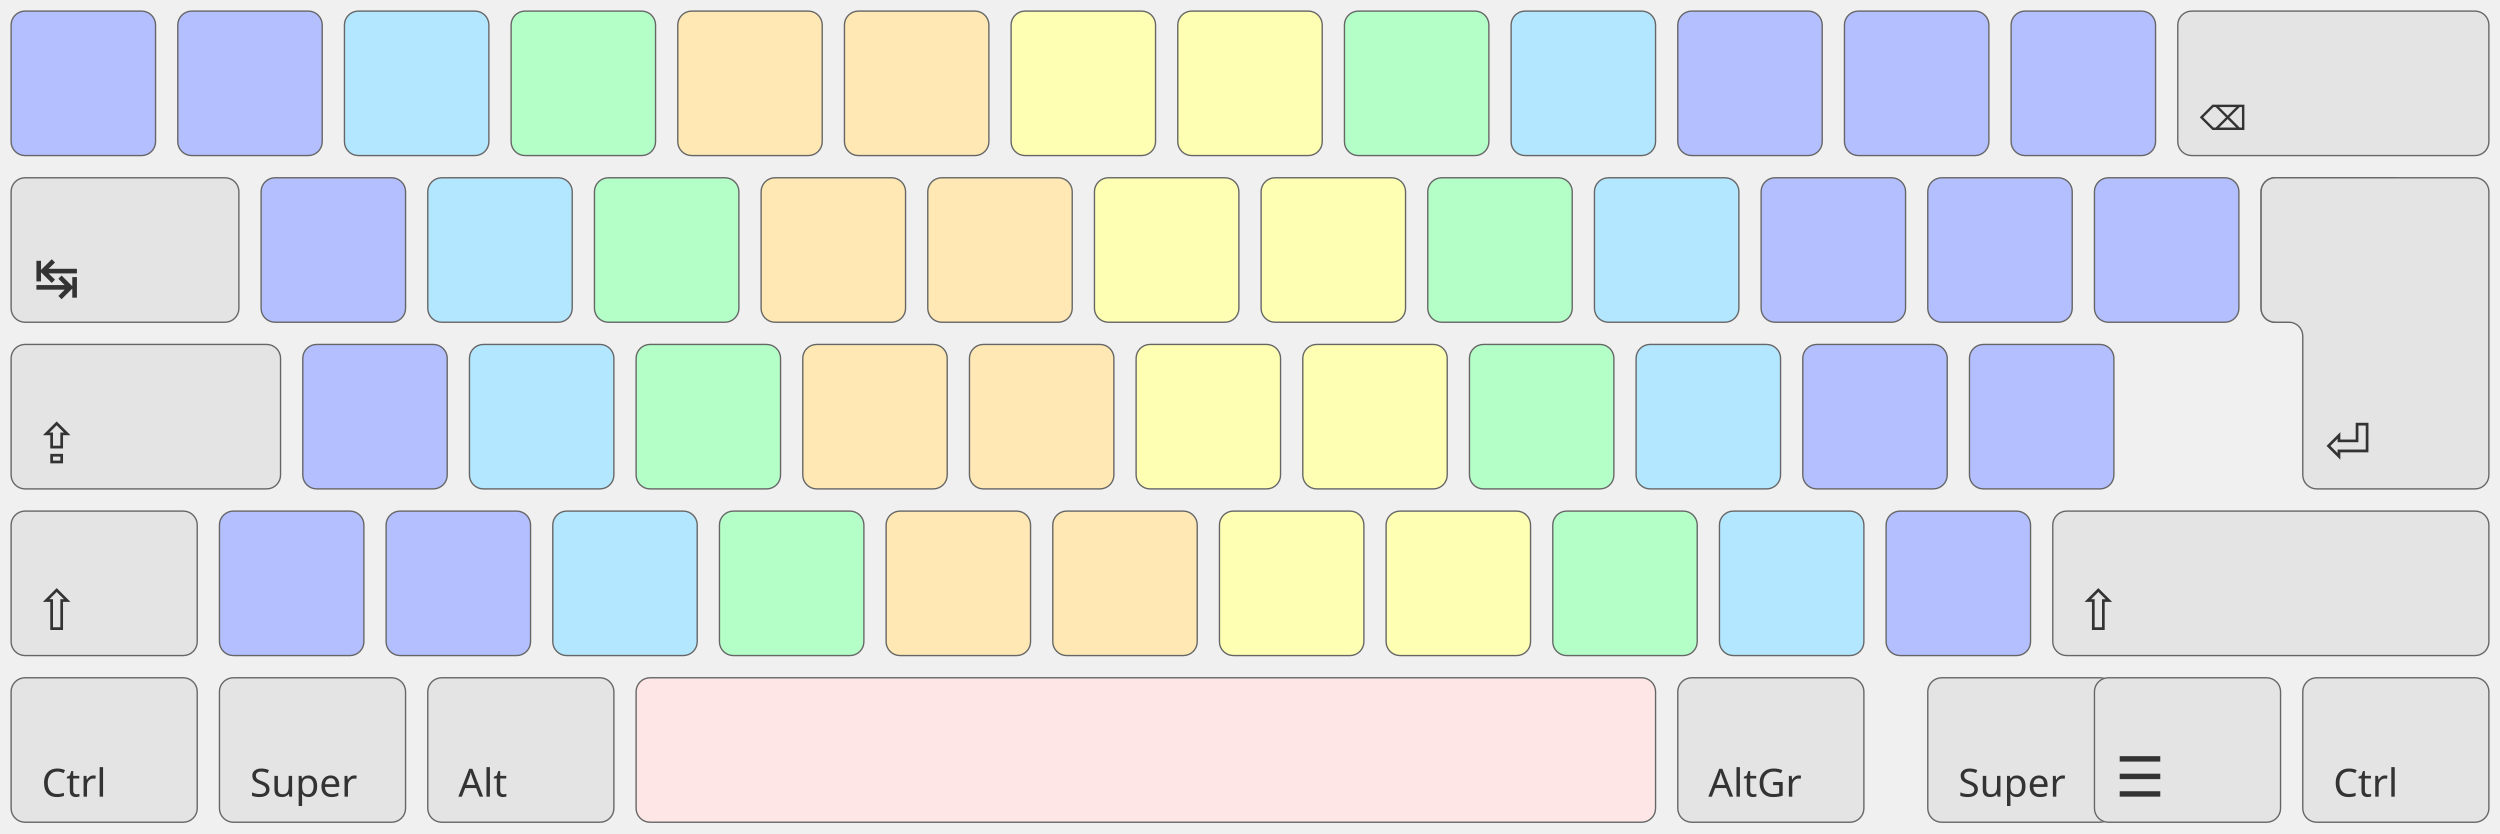
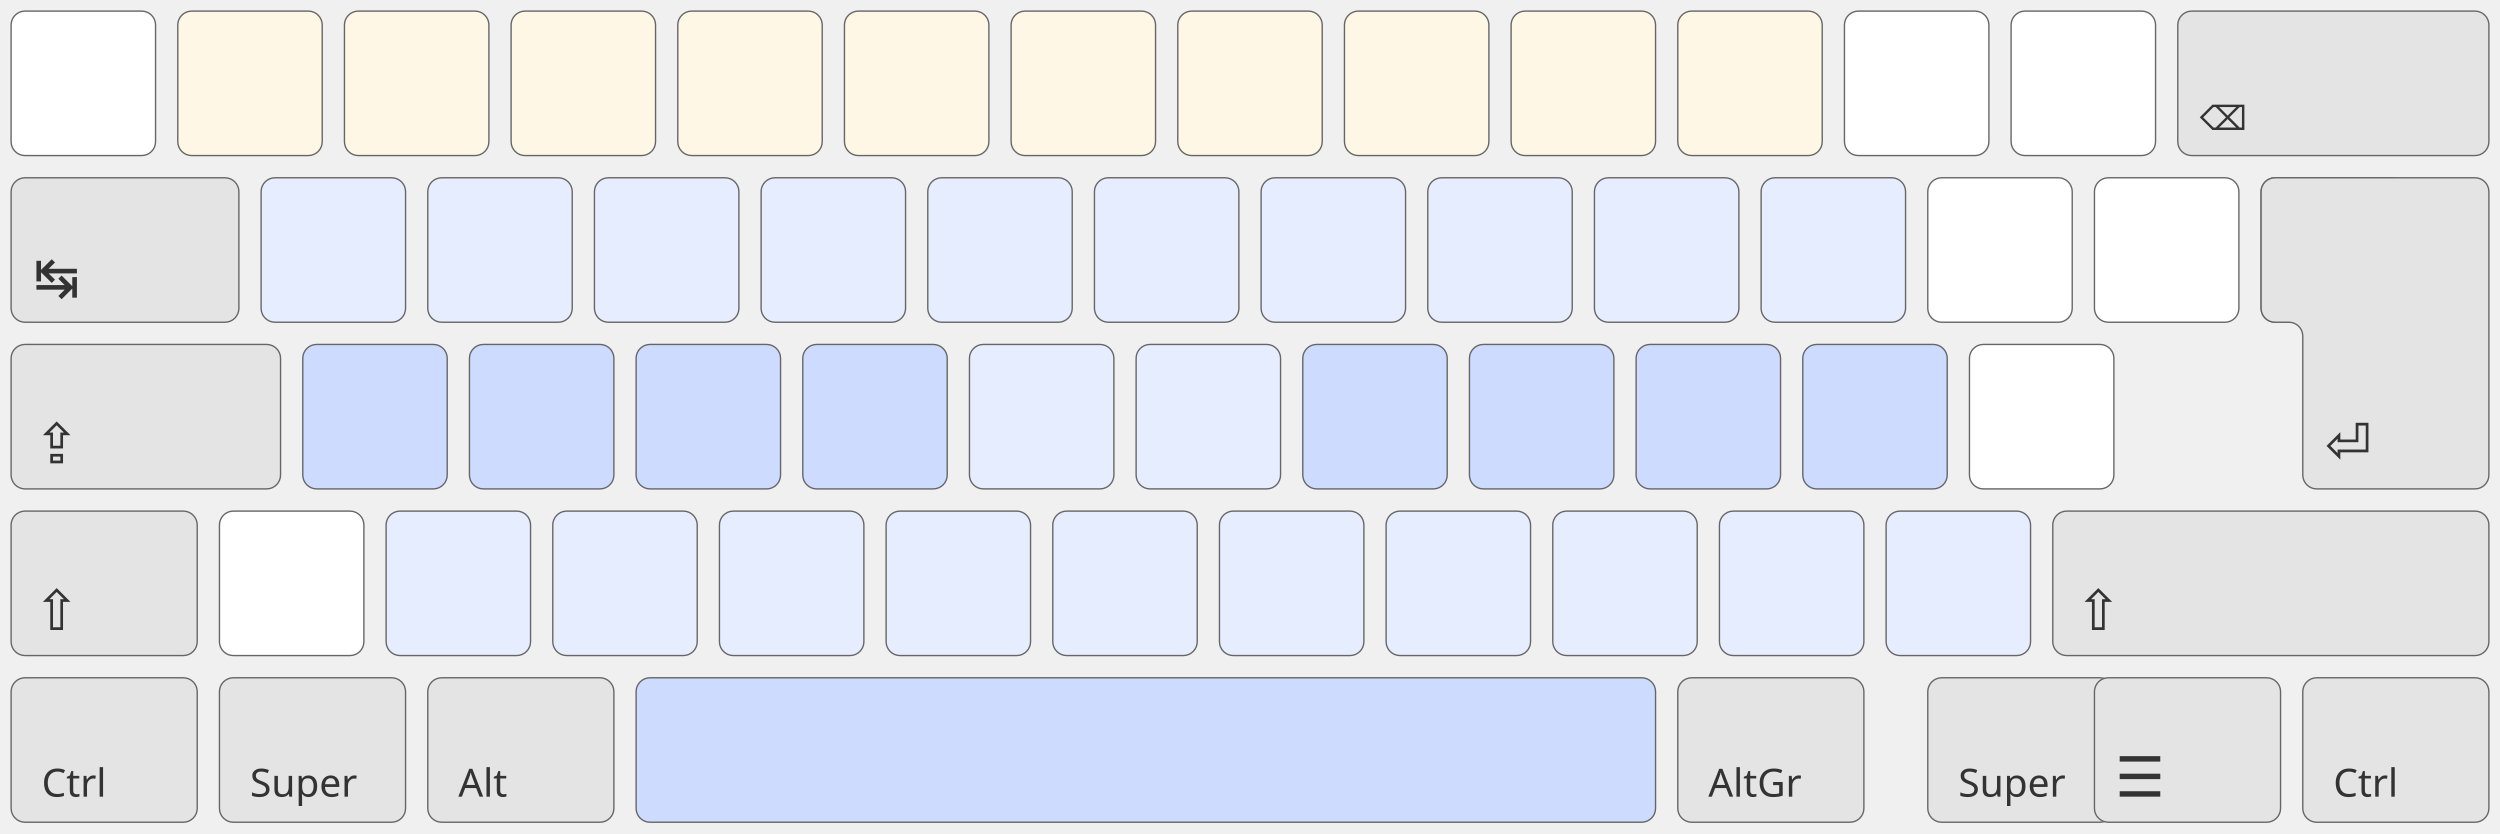
- <svg xmlns="http://www.w3.org/2000/svg" class="iso intlBackslash mixed" platform="gnu" theme="hints" viewBox="0 0 900 300">
+ <svg xmlns="http://www.w3.org/2000/svg" class="iso intlBackslash mixed" platform="gnu" theme="reach" viewBox="0 0 900 300">
  <style>
    :root { color-scheme: light dark; }

    rect, path {
      stroke: #666;
      stroke-width: .5px;
      fill: #fff;
    }
    .specialKey,
    .specialKey rect,
    .specialKey path {
      fill: #e4e4e4;
    }
    text {
      fill: #333;
      font: normal 20px sans-serif;
      text-align: center;
    }
    #Backspace text {
      font-size: 12px;
    }

    #Escape { display: none; }

    #row_AE { transform: translate(4px, 4px); }
    #row_AD { transform: translate(4px, 64px); }
    #row_AC { transform: translate(4px, 124px); }
    #row_AB { transform: translate(4px, 184px); }
    #row_AA { transform: translate(4px, 244px); }

    /* Backslash + Enter */
    #Enter path.alt,
    #Enter     .iso,
    #Backslash .iso,
    .alt #Enter rect.ansi,
    .iso #Enter rect.ansi,
    .iso #Enter text.ansi,
    .alt #Backslash .ansi,
    .iso #Backslash .ansi { display: none; }
    #Enter text.ansi,
    .alt #Enter     .alt,
    .iso #Enter     .iso,
    .iso #Backslash .iso { display: block; }
    .iso #Backslash { transform: translate(765px, 60px); }
    .alt #Backslash { transform: translate(780px, -60px); }

    /* Backspace + IntlYen */
    #IntlYen, #Backspace .alt,
    .intlYen  #Backspace .ansi { display: none; }
    .intlYen  #Backspace .alt,
    .intlYen  #IntlYen { display: block; }

    /* ShiftLeft + IntlBackslash */
    #IntlBackslash, #ShiftLeft .iso,
    .intlBackslash  #ShiftLeft .ansi { display: none; }
    .intlBackslash  #ShiftLeft .iso,
    .intlBackslash  #IntlBackslash { display: block; }

    /* ShiftRight + IntlRo */
    #IntlRo, #ShiftRight .abnt,
    .intlRo  #ShiftRight .ansi { display: none; }
    .intlRo  #ShiftRight .abnt,
    .intlRo  #IntlRo { display: block; }

    /* Angle Mod */
    .am #KeyZ          { transform: translateX( 74px); }
    .am #KeyX          { transform: translateX(134px); }
    .am #KeyC          { transform: translateX(194px); }
    .am #KeyV          { transform: translateX(254px); }
    .am #KeyB          { transform: translateX(314px); }
    .am #IntlBackslash { transform: translateX(374px); }

    .specialKey   .ergo,
    .specialKey   .ol60,
    .specialKey   .ol50,
    .specialKey   .ol40,
    #Space        .ol60,
    #Space        .ol50,
    #Space        .ol40,
    #Backquote    .ol60,
    #BracketRight .ol60,
    #Equal        .ol60,
    .ergo #CapsLock,
    .ergo #Space      rect,
    .ergo #Backslash  rect,
    .ergo .specialKey rect,
    .ergo .specialKey text { display: none; }
    .ol50 #Escape,
    .ol40 #Escape,
    .ol60 #Space        .ol60,
    .ol50 #Space        .ol50,
    .ol40 #Space        .ol40,
    .ol60 #Backquote    .ol60,
    .ol60 #BracketRight .ol60,
    .ol60 #Backslash    .ol60,
    .ol60 #Equal        .ol60,
    .ol60 .specialKey   .ol60,
    .ol50 .specialKey   .ol50,
    .ol40 .specialKey   .ol40,
    .ergo .specialKey   .ergo { display: block; }

    .ol50 .pinkyKey, .ol50 #ContextMenu,
    .ol40 .pinkyKey, .ol40 #ContextMenu,
    .ol40 #row_AE .numberKey { display: none; }

    .ergo #row_AE       { transform: translate(94px, 4px); }
    .ergo #row_AD       { transform: translate(64px, 64px); }
    .ergo #row_AC       { transform: translate(49px, 124px); }
    .ergo #row_AB       { transform: translate(19px, 184px); }

    .ergo #Tab          { transform: translate(15px, 0px); }
    .ergo #ShiftLeft    { transform: translate(60px, 0px); }
    .ergo #ControlLeft  { transform: translate(75px, 0px); }
    .ergo #MetaLeft     { transform: translate(150px, 0px); }
    .ergo #AltLeft      { transform: translate(240px, 0px); }
    .ergo #Space        { transform: translate(315px, 0px); }
    .ergo #AltRight     { transform: translate(540px, 0px); }
    .ergo #MetaRight    { transform: translate(630px, 0px); }
    .ergo #ControlRight { transform: translate(750px, 0px); }

    .ergo .left         { transform: translate(-15px, 0px); }
    .ergo .right        { transform: translate(15px, 0px); }

    .ol60 .left         { transform: translate(-75px, 0px); }
    .ol60 #ControlRight { transform: translate(810px, 0px); }
    .ol60 #Backquote    { transform: translate(-15px, 0px); }
    .ol60 #ShiftRight   { transform: translate(795px, 0px); }
    .ol60 #ContextMenu  { transform: translate(750px, 0px); }
    .ol60 #Backslash    { transform: translate(690px, 120px); }
    .ol60 #Backspace    { transform: translate(277.5px, 60px); }
    .ol60 #Enter        { transform: translate(322.5px, 60px); }

    .ol50 #Escape       { transform: translate(-15px, 0px); }
    .ol50 #Backspace    { transform: translate(660px, 0px); }
    .ol50 #Enter        { transform: translate(705px, -60px); }

    .ol40 #Escape       { transform: translate(-15px, 120px); }
    .ol40 #Backspace    { transform: translate(660px, 60px); }
    .ol40 #Enter        { transform: translate(705px, 0px); }

    [platform="gnu"].ergo .specialKey .win,
    [platform="gnu"].ergo .specialKey .mac,
    [platform="win"].ergo .specialKey .gnu,
    [platform="win"].ergo .specialKey .mac { display: none; }
    .ergo .specialKey .mac,
    [platform="gnu"].ergo .specialKey .gnu,
    [platform="win"].ergo .specialKey .win { display: block; }

    /* swap Alt/Meta for MacOSX */
    [platform="gnu"].ergo #MetaLeft,
    [platform="win"].ergo #MetaLeft,
                    .ergo #AltLeft   { transform: translate(150px, 0px); }
    [platform="gnu"].ergo #AltLeft,
    [platform="win"].ergo #AltLeft,
                    .ergo #MetaLeft  { transform: translate(240px, 0px); }
    [platform="gnu"].ergo #AltRight,
    [platform="win"].ergo #AltRight,
                    .ergo #MetaRight { transform: translate(570px, 0px); }
    [platform="gnu"].ergo #MetaRight,
    [platform="win"].ergo #MetaRight,
                    .ergo #AltRight  { transform: translate(660px, 0px); }

    #NonConvert, #Convert, #KanaMode,
    #Lang1, #Lang2,
    #Space .jis,
    #Space .ks,
    .ergo #Space .ansi,
    .ol60 #Space .ansi,
    .ks  #Space .ansi,
    .ks  #Space .jis,
    .jis #Space .ansi,
    .jis #Space .ks { display: none; }
    .ks  #Space .ks,
    .jis #NonConvert, .jis #Convert, .jis #KanaMode,
    .ks #Lang1, .ks #Lang2,
    .jis #Space .jis { display: block; }

    #Backquote .jis,
    #CapsLock  .jis,
    .jis #Backquote .ansi,
    .jis #CapsLock  .ansi { display: none; }
    .jis #Backquote .jis,
    .jis #CapsLock .jis { display: block; }

    #Space text,
    #Lang1 text,
    #Lang2 text,
    #Convert text,
    #NonConvert text,
    .jis #CapsLock text { font-size: 14px; }
    #KanaMode text,
    .jis #Backquote text { font-size: 10px; }

    .specialKey .win,
    .specialKey .gnu {
      display: none;
      font-size: 14px;
    }

    /* display MacOSX by default */
    [platform="gnu"] .specialKey .win,
    [platform="gnu"] .specialKey .mac,
    [platform="win"] .specialKey .gnu,
    [platform="win"] .specialKey .mac { display: none; }
    [platform="mac"] .specialKey .mac,
    [platform="gnu"] .specialKey .gnu,
    [platform="win"] .specialKey .win { display: block; }

    /* swap Alt/Meta for MacOSX */
    [platform="gnu"] #MetaLeft,
    [platform="win"] #MetaLeft,  #AltLeft   { transform: translate(75px, 0px); }
    [platform="gnu"] #AltLeft,
    [platform="win"] #AltLeft,   #MetaLeft  { transform: translate(150px, 0px); }
    [platform="gnu"] #AltRight,
    [platform="win"] #AltRight,  #MetaRight { transform: translate(600px, 0px); }
    [platform="gnu"] #MetaRight,
    [platform="win"] #MetaRight, #AltRight  { transform: translate(675px, 0px); }

    /* optional color theme: reach */
    [theme="reach"] .numberKey rect { fill: hsl( 42, 100%, 95%); }
    [theme="reach"] .letterKey rect { fill: hsl(222, 100%, 95%); }
    [theme="reach"] .homeKey   rect { fill: hsl(222, 100%, 90%); }

    /* optional color theme: hints */
    [theme="hints"] [finger="m1"] rect { fill: hsl(  0, 100%, 95%); }
    [theme="hints"] [finger="l2"] rect { fill: hsl( 42, 100%, 85%); }
    [theme="hints"] [finger="r2"] rect { fill: hsl( 61, 100%, 85%); }
    [theme="hints"] [finger="l3"] rect,
    [theme="hints"] [finger="r3"] rect { fill: hsl(136, 100%, 85%); }
    [theme="hints"] [finger="l4"] rect,
    [theme="hints"] [finger="r4"] rect { fill: hsl(200, 100%, 85%); }
    [theme="hints"] [finger="l5"] rect,
    [theme="hints"] [finger="r5"] rect { fill: hsl(230, 100%, 85%); }
    [theme="hints"] .specialKey   rect,
    [theme="hints"] .specialKey   path { fill: #e4e4e4; }
    [theme="hints"] .hint         rect { fill: #a33; }
    [theme="hints"] .press        rect { fill: #335; }
    [theme="hints"] .press        text { fill: #fff; }
    [theme="hints"] .hint text {
      font-weight: bold;
      fill: white;
    }

    /* hide level3-6 by default */
    .level3, .level4, .level5, .level6 { display: none; }

    /* show 1dk */
    .odk .level5,
    .odk .level6 { display: block; }

    /* show 1dk and AltGr */
    .mixed .level3,
    .mixed .level5 { display: block; opacity: 1; }
    .mixed .level5 { transform: translate(0px, -22.8px); }

    /* show AltGr */
    .altgr .level3,
    .altgr .level4 { display: block; opacity: 1; }

    @media (prefers-color-scheme: dark) {
      rect, path { stroke: #777; fill: #444; }
      .specialKey, .specialKey rect, .specialKey path { fill: #333; }
      text { fill: #bbb; }
      .level3, .level4 { fill: #99f; }
      .level5, .level6 { fill: #6d6; }
      .deadKey { fill: #f44; }

      [theme="reach"] .numberKey rect { fill: hsl( 61, 25%, 30%); }
      [theme="reach"] .letterKey rect { fill: hsl(136, 30%, 30%); }
      [theme="reach"] .letterKey rect { fill: hsl(180, 30%, 30%); }
      [theme="reach"] .homeKey   rect { fill: hsl(230, 30%, 30%); }

      [theme="hints"] [finger="m1"] rect { fill: hsl(  0, 25%, 30%); }
      [theme="hints"] [finger="l2"] rect { fill: hsl( 31, 30%, 30%); }
      [theme="hints"] [finger="r2"] rect { fill: hsl( 61, 30%, 30%); }
      [theme="hints"] [finger="l3"] rect,
      [theme="hints"] [finger="r3"] rect { fill: hsl(136, 30%, 30%); }
      [theme="hints"] [finger="l4"] rect,
      [theme="hints"] [finger="r4"] rect { fill: hsl(200, 30%, 30%); }
      [theme="hints"] [finger="l5"] rect,
      [theme="hints"] [finger="r5"] rect { fill: hsl(230, 30%, 30%); }
      [theme="hints"] .specialKey   rect,
      [theme="hints"] .specialKey   path { fill: #333; }
      [theme="hints"] .hint         rect { fill: #a33; }
      [theme="hints"] .press        rect { fill: #335; }
      [theme="hints"] .press        text { fill: #fff; }
      [theme="hints"] .hint text {
        font-weight: bold;
        fill: white;
      }
    }
  </style>
  <g id="row_AE">
    <g class="left">
      <g class="specialKey" finger="l5" id="Escape">
        <rect width="67" height="52" class="ergo" rx="5" ry="5" />
        <text x="16.4" y="42.8" class="ergo" text-anchor="middle">⎋</text>
      </g>
      <g class="pinkyKey" finger="l5" id="Backquote">
        <rect width="52" height="52" rx="5" ry="5" class="specialKey jis" />
        <rect width="52" height="52" rx="5" ry="5" class="ansi alt iso ergo" />
        <rect width="67" height="52" rx="5" ry="5" class="ol60" />
        <text x="26" y="20" class="jis" text-anchor="middle">半角</text>
        <text x="26" y="32" class="jis" text-anchor="middle">全角</text>
        <text x="26" y="44" class="jis" text-anchor="middle">漢字</text>
        <g class="ansi key" text-anchor="middle">
          <text x="12.8" y="43.4" class="level1" />
          <text x="12.8" y="20.6" class="level2" />
          <text x="38.0" y="43.4" class="level3" />
          <text x="38.0" y="20.6" class="level4" />
          <text x="38.0" y="43.4" class="level5" />
          <text x="38.0" y="20.6" class="level6" />
        </g>
      </g>
      <g class="numberKey" finger="l5" id="Digit1" transform="translate(60)">
        <rect width="52" height="52" rx="5" ry="5" />
        <g class="key" text-anchor="middle">
          <text x="12.8" y="43.4" class="level1" />
          <text x="12.8" y="20.6" class="level2" />
          <text x="38.0" y="43.4" class="level3" />
          <text x="38.0" y="20.6" class="level4" />
          <text x="38.0" y="43.4" class="level5" />
          <text x="38.0" y="20.6" class="level6" />
        </g>
      </g>
      <g class="numberKey" finger="l4" id="Digit2" transform="translate(120)">
        <rect width="52" height="52" rx="5" ry="5" />
        <g class="key" text-anchor="middle">
          <text x="12.8" y="43.4" class="level1" />
          <text x="12.8" y="20.6" class="level2" />
          <text x="38.0" y="43.4" class="level3" />
          <text x="38.0" y="20.6" class="level4" />
          <text x="38.0" y="43.4" class="level5" />
          <text x="38.0" y="20.6" class="level6" />
        </g>
      </g>
      <g class="numberKey" finger="l3" id="Digit3" transform="translate(180)">
        <rect width="52" height="52" rx="5" ry="5" />
        <g class="key" text-anchor="middle">
          <text x="12.8" y="43.4" class="level1" />
          <text x="12.8" y="20.6" class="level2" />
          <text x="38.0" y="43.4" class="level3" />
          <text x="38.0" y="20.6" class="level4" />
          <text x="38.0" y="43.4" class="level5" />
          <text x="38.0" y="20.6" class="level6" />
        </g>
      </g>
      <g class="numberKey" finger="l2" id="Digit4" transform="translate(240)">
        <rect width="52" height="52" rx="5" ry="5" />
        <g class="key" text-anchor="middle">
          <text x="12.8" y="43.4" class="level1" />
          <text x="12.8" y="20.6" class="level2" />
          <text x="38.0" y="43.4" class="level3" />
          <text x="38.0" y="20.6" class="level4" />
          <text x="38.0" y="43.4" class="level5" />
          <text x="38.0" y="20.6" class="level6" />
        </g>
      </g>
      <g class="numberKey" finger="l2" id="Digit5" transform="translate(300)">
        <rect width="52" height="52" rx="5" ry="5" />
        <g class="key" text-anchor="middle">
          <text x="12.8" y="43.4" class="level1" />
          <text x="12.8" y="20.6" class="level2" />
          <text x="38.0" y="43.4" class="level3" />
          <text x="38.0" y="20.6" class="level4" />
          <text x="38.0" y="43.4" class="level5" />
          <text x="38.0" y="20.6" class="level6" />
        </g>
      </g>
    </g>
    <g class="right">
      <g class="numberKey" finger="r2" id="Digit6" transform="translate(360)">
        <rect width="52" height="52" rx="5" ry="5" />
        <g class="key" text-anchor="middle">
          <text x="12.8" y="43.4" class="level1" />
          <text x="12.8" y="20.6" class="level2" />
          <text x="38.0" y="43.4" class="level3" />
          <text x="38.0" y="20.6" class="level4" />
          <text x="38.0" y="43.4" class="level5" />
          <text x="38.0" y="20.6" class="level6" />
        </g>
      </g>
      <g class="numberKey" finger="r2" id="Digit7" transform="translate(420)">
        <rect width="52" height="52" rx="5" ry="5" />
        <g class="key" text-anchor="middle">
          <text x="12.8" y="43.4" class="level1" />
          <text x="12.8" y="20.6" class="level2" />
          <text x="38.0" y="43.4" class="level3" />
          <text x="38.0" y="20.6" class="level4" />
          <text x="38.0" y="43.4" class="level5" />
          <text x="38.0" y="20.6" class="level6" />
        </g>
      </g>
      <g class="numberKey" finger="r3" id="Digit8" transform="translate(480)">
        <rect width="52" height="52" rx="5" ry="5" />
        <g class="key" text-anchor="middle">
          <text x="12.8" y="43.4" class="level1" />
          <text x="12.8" y="20.6" class="level2" />
          <text x="38.0" y="43.4" class="level3" />
          <text x="38.0" y="20.6" class="level4" />
          <text x="38.0" y="43.4" class="level5" />
          <text x="38.0" y="20.6" class="level6" />
        </g>
      </g>
      <g class="numberKey" finger="r4" id="Digit9" transform="translate(540)">
        <rect width="52" height="52" rx="5" ry="5" />
        <g class="key" text-anchor="middle">
          <text x="12.8" y="43.4" class="level1" />
          <text x="12.8" y="20.6" class="level2" />
          <text x="38.0" y="43.4" class="level3" />
          <text x="38.0" y="20.6" class="level4" />
          <text x="38.0" y="43.4" class="level5" />
          <text x="38.0" y="20.6" class="level6" />
        </g>
      </g>
      <g class="numberKey" finger="r5" id="Digit0" transform="translate(600)">
        <rect width="52" height="52" rx="5" ry="5" />
        <g class="key" text-anchor="middle">
          <text x="12.8" y="43.4" class="level1" />
          <text x="12.8" y="20.6" class="level2" />
          <text x="38.0" y="43.4" class="level3" />
          <text x="38.0" y="20.6" class="level4" />
          <text x="38.0" y="43.4" class="level5" />
          <text x="38.0" y="20.6" class="level6" />
        </g>
      </g>
      <g class="pinkyKey" finger="r5" id="Minus" transform="translate(660)">
        <rect width="52" height="52" rx="5" ry="5" />
        <g class="key" text-anchor="middle">
          <text x="12.8" y="43.4" class="level1" />
          <text x="12.8" y="20.6" class="level2" />
          <text x="38.0" y="43.4" class="level3" />
          <text x="38.0" y="20.6" class="level4" />
          <text x="38.0" y="43.4" class="level5" />
          <text x="38.0" y="20.6" class="level6" />
        </g>
      </g>
      <g class="pinkyKey" finger="r5" id="Equal" transform="translate(720)">
        <rect width="52" height="52" rx="5" ry="5" />
        <rect width="67" height="52" rx="5" ry="5" class="ol60" />
        <g class="key" text-anchor="middle">
          <text x="12.8" y="43.4" class="level1" />
          <text x="12.8" y="20.6" class="level2" />
          <text x="38.0" y="43.4" class="level3" />
          <text x="38.0" y="20.6" class="level4" />
          <text x="38.0" y="43.4" class="level5" />
          <text x="38.0" y="20.6" class="level6" />
        </g>
      </g>
      <g class="pinkyKey" finger="r5" id="IntlYen" transform="translate(780)">
        <rect width="52" height="52" rx="5" ry="5" />
        <g class="key" text-anchor="middle">
          <text x="12.8" y="43.4" class="level1" />
          <text x="12.8" y="20.6" class="level2" />
          <text x="38.0" y="43.4" class="level3" />
          <text x="38.0" y="20.6" class="level4" />
          <text x="38.0" y="43.4" class="level5" />
          <text x="38.0" y="20.6" class="level6" />
        </g>
      </g>
      <g class="specialKey" finger="r5" id="Backspace" transform="translate(780)">
        <rect width="112" height="52" rx="5" ry="5" class="ansi" />
        <rect width="67" height="112" rx="5" ry="5" class="ol60" y="-60" />
        <rect width="67" height="52" rx="5" ry="5" class="ol40 ol50" />
        <rect width="52" height="52" rx="5" ry="5" class="alt" x="60" />
        <text x="16.4" y="42.8" class="ansi" text-anchor="middle">⌫</text>
        <text x="16.4" y="42.8" class="ergo" text-anchor="middle">⌫</text>
        <text x="16.4" y="42.8" class="alt" text-anchor="middle" transform="translate(60)">⌫</text>
      </g>
    </g>
  </g>
  <g id="row_AD">
    <g class="left">
      <g class="specialKey" finger="l5" id="Tab">
        <rect width="82" height="52" rx="5" ry="5" />
        <rect width="67" height="52" class="ergo" rx="5" ry="5" />
        <text x="16.4" y="42.8" text-anchor="middle">↹</text>
        <text x="16.4" y="42.8" text-anchor="middle" class="ergo">↹</text>
      </g>
      <g class="letterKey" finger="l5" id="KeyQ" transform="translate(90)">
        <rect width="52" height="52" rx="5" ry="5" />
        <g class="key" text-anchor="middle">
          <text x="12.8" y="43.4" class="level1" />
          <text x="12.8" y="20.6" class="level2" />
          <text x="38.0" y="43.4" class="level3" />
          <text x="38.0" y="20.6" class="level4" />
          <text x="38.0" y="43.4" class="level5" />
          <text x="38.0" y="20.6" class="level6" />
        </g>
      </g>
      <g class="letterKey" finger="l4" id="KeyW" transform="translate(150)">
        <rect width="52" height="52" rx="5" ry="5" />
        <g class="key" text-anchor="middle">
          <text x="12.8" y="43.4" class="level1" />
          <text x="12.8" y="20.6" class="level2" />
          <text x="38.0" y="43.4" class="level3" />
          <text x="38.0" y="20.6" class="level4" />
          <text x="38.0" y="43.4" class="level5" />
          <text x="38.0" y="20.6" class="level6" />
        </g>
      </g>
      <g class="letterKey" finger="l3" id="KeyE" transform="translate(210)">
        <rect width="52" height="52" rx="5" ry="5" />
        <g class="key" text-anchor="middle">
          <text x="12.8" y="43.4" class="level1" />
          <text x="12.8" y="20.6" class="level2" />
          <text x="38.0" y="43.4" class="level3" />
          <text x="38.0" y="20.6" class="level4" />
          <text x="38.0" y="43.4" class="level5" />
          <text x="38.0" y="20.6" class="level6" />
        </g>
      </g>
      <g class="letterKey" finger="l2" id="KeyR" transform="translate(270)">
        <rect width="52" height="52" rx="5" ry="5" />
        <g class="key" text-anchor="middle">
          <text x="12.8" y="43.4" class="level1" />
          <text x="12.8" y="20.6" class="level2" />
          <text x="38.0" y="43.4" class="level3" />
          <text x="38.0" y="20.6" class="level4" />
          <text x="38.0" y="43.4" class="level5" />
          <text x="38.0" y="20.6" class="level6" />
        </g>
      </g>
      <g class="letterKey" finger="l2" id="KeyT" transform="translate(330)">
        <rect width="52" height="52" rx="5" ry="5" />
        <g class="key" text-anchor="middle">
          <text x="12.8" y="43.4" class="level1" />
          <text x="12.8" y="20.6" class="level2" />
          <text x="38.0" y="43.4" class="level3" />
          <text x="38.0" y="20.6" class="level4" />
          <text x="38.0" y="43.4" class="level5" />
          <text x="38.0" y="20.6" class="level6" />
        </g>
      </g>
    </g>
    <g class="right">
      <g class="letterKey" finger="r2" id="KeyY" transform="translate(390)">
        <rect width="52" height="52" rx="5" ry="5" />
        <g class="key" text-anchor="middle">
          <text x="12.8" y="43.4" class="level1" />
          <text x="12.8" y="20.6" class="level2" />
          <text x="38.0" y="43.4" class="level3" />
          <text x="38.0" y="20.6" class="level4" />
          <text x="38.0" y="43.4" class="level5" />
          <text x="38.0" y="20.6" class="level6" />
        </g>
      </g>
      <g class="letterKey" finger="r2" id="KeyU" transform="translate(450)">
        <rect width="52" height="52" rx="5" ry="5" />
        <g class="key" text-anchor="middle">
          <text x="12.8" y="43.4" class="level1" />
          <text x="12.8" y="20.6" class="level2" />
          <text x="38.0" y="43.4" class="level3" />
          <text x="38.0" y="20.6" class="level4" />
          <text x="38.0" y="43.4" class="level5" />
          <text x="38.0" y="20.6" class="level6" />
        </g>
      </g>
      <g class="letterKey" finger="r3" id="KeyI" transform="translate(510)">
        <rect width="52" height="52" rx="5" ry="5" />
        <g class="key" text-anchor="middle">
          <text x="12.8" y="43.4" class="level1" />
          <text x="12.8" y="20.6" class="level2" />
          <text x="38.0" y="43.4" class="level3" />
          <text x="38.0" y="20.6" class="level4" />
          <text x="38.0" y="43.4" class="level5" />
          <text x="38.0" y="20.6" class="level6" />
        </g>
      </g>
      <g class="letterKey" finger="r4" id="KeyO" transform="translate(570)">
        <rect width="52" height="52" rx="5" ry="5" />
        <g class="key" text-anchor="middle">
          <text x="12.8" y="43.4" class="level1" />
          <text x="12.8" y="20.6" class="level2" />
          <text x="38.0" y="43.4" class="level3" />
          <text x="38.0" y="20.6" class="level4" />
          <text x="38.0" y="43.4" class="level5" />
          <text x="38.0" y="20.6" class="level6" />
        </g>
      </g>
      <g class="letterKey" finger="r5" id="KeyP" transform="translate(630)">
        <rect width="52" height="52" rx="5" ry="5" />
        <g class="key" text-anchor="middle">
          <text x="12.8" y="43.4" class="level1" />
          <text x="12.8" y="20.6" class="level2" />
          <text x="38.0" y="43.4" class="level3" />
          <text x="38.0" y="20.6" class="level4" />
          <text x="38.0" y="43.4" class="level5" />
          <text x="38.0" y="20.6" class="level6" />
        </g>
      </g>
      <g class="pinkyKey" finger="r5" id="BracketLeft" transform="translate(690)">
        <rect width="52" height="52" rx="5" ry="5" />
        <g class="key" text-anchor="middle">
          <text x="12.8" y="43.4" class="level1" />
          <text x="12.8" y="20.6" class="level2" />
          <text x="38.0" y="43.4" class="level3" />
          <text x="38.0" y="20.6" class="level4" />
          <text x="38.0" y="43.4" class="level5" />
          <text x="38.0" y="20.6" class="level6" />
        </g>
      </g>
      <g class="pinkyKey" finger="r5" id="BracketRight" transform="translate(750)">
        <rect width="52" height="52" rx="5" ry="5" />
        <rect width="67" height="52" rx="5" ry="5" class="ol60" />
        <g class="key" text-anchor="middle">
          <text x="12.8" y="43.4" class="level1" />
          <text x="12.8" y="20.6" class="level2" />
          <text x="38.0" y="43.4" class="level3" />
          <text x="38.0" y="20.6" class="level4" />
          <text x="38.0" y="43.4" class="level5" />
          <text x="38.0" y="20.6" class="level6" />
        </g>
      </g>
      <g class="pinkyKey" finger="r5" id="Backslash" transform="translate(810)">
        <rect width="82" height="52" rx="5" ry="5" class="ansi" />
        <rect width="52" height="52" rx="5" ry="5" class="iso ol60" />
        <g class="key" text-anchor="middle">
          <text x="12.8" y="43.4" class="level1" />
          <text x="12.8" y="20.6" class="level2" />
          <text x="38.0" y="43.4" class="level3" />
          <text x="38.0" y="20.6" class="level4" />
          <text x="38.0" y="43.4" class="level5" />
          <text x="38.0" y="20.6" class="level6" />
        </g>
      </g>
    </g>
  </g>
  <g id="row_AC">
    <g class="left">
      <g class="specialKey" finger="l5" id="CapsLock">
        <rect width="97" height="52" rx="5" ry="5" />
        <text x="16.4" y="42.8" text-anchor="middle" class="ansi">⇪</text>
        <text x="23.0" y="42.8" text-anchor="middle" class="jis">英数</text>
      </g>
      <g class="letterKey homeKey" finger="l5" id="KeyA" transform="translate(105)">
        <rect width="52" height="52" rx="5" ry="5" />
        <g class="key" text-anchor="middle">
          <text x="12.8" y="43.4" class="level1" />
          <text x="12.8" y="20.6" class="level2" />
          <text x="38.0" y="43.4" class="level3" />
          <text x="38.0" y="20.6" class="level4" />
          <text x="38.0" y="43.4" class="level5" />
          <text x="38.0" y="20.6" class="level6" />
        </g>
      </g>
      <g class="letterKey homeKey" finger="l4" id="KeyS" transform="translate(165)">
        <rect width="52" height="52" rx="5" ry="5" />
        <g class="key" text-anchor="middle">
          <text x="12.8" y="43.4" class="level1" />
          <text x="12.8" y="20.6" class="level2" />
          <text x="38.0" y="43.4" class="level3" />
          <text x="38.0" y="20.6" class="level4" />
          <text x="38.0" y="43.4" class="level5" />
          <text x="38.0" y="20.6" class="level6" />
        </g>
      </g>
      <g class="letterKey homeKey" finger="l3" id="KeyD" transform="translate(225)">
        <rect width="52" height="52" rx="5" ry="5" />
        <g class="key" text-anchor="middle">
          <text x="12.8" y="43.4" class="level1" />
          <text x="12.8" y="20.6" class="level2" />
          <text x="38.0" y="43.4" class="level3" />
          <text x="38.0" y="20.6" class="level4" />
          <text x="38.0" y="43.4" class="level5" />
          <text x="38.0" y="20.6" class="level6" />
        </g>
      </g>
      <g class="letterKey homeKey" finger="l2" id="KeyF" transform="translate(285)">
        <rect width="52" height="52" rx="5" ry="5" />
        <g class="key" text-anchor="middle">
          <text x="12.8" y="43.4" class="level1" />
          <text x="12.8" y="20.6" class="level2" />
          <text x="38.0" y="43.4" class="level3" />
          <text x="38.0" y="20.6" class="level4" />
          <text x="38.0" y="43.4" class="level5" />
          <text x="38.0" y="20.6" class="level6" />
        </g>
      </g>
      <g class="letterKey" finger="l2" id="KeyG" transform="translate(345)">
        <rect width="52" height="52" rx="5" ry="5" />
        <g class="key" text-anchor="middle">
          <text x="12.8" y="43.4" class="level1" />
          <text x="12.8" y="20.6" class="level2" />
          <text x="38.0" y="43.4" class="level3" />
          <text x="38.0" y="20.6" class="level4" />
          <text x="38.0" y="43.4" class="level5" />
          <text x="38.0" y="20.6" class="level6" />
        </g>
      </g>
    </g>
    <g class="right">
      <g class="letterKey" finger="r2" id="KeyH" transform="translate(405)">
        <rect width="52" height="52" rx="5" ry="5" />
        <g class="key" text-anchor="middle">
          <text x="12.8" y="43.4" class="level1" />
          <text x="12.8" y="20.6" class="level2" />
          <text x="38.0" y="43.4" class="level3" />
          <text x="38.0" y="20.6" class="level4" />
          <text x="38.0" y="43.4" class="level5" />
          <text x="38.0" y="20.6" class="level6" />
        </g>
      </g>
      <g class="letterKey homeKey" finger="r2" id="KeyJ" transform="translate(465)">
        <rect width="52" height="52" rx="5" ry="5" />
        <g class="key" text-anchor="middle">
          <text x="12.8" y="43.4" class="level1" />
          <text x="12.8" y="20.6" class="level2" />
          <text x="38.0" y="43.4" class="level3" />
          <text x="38.0" y="20.6" class="level4" />
          <text x="38.0" y="43.4" class="level5" />
          <text x="38.0" y="20.6" class="level6" />
        </g>
      </g>
      <g class="letterKey homeKey" finger="r3" id="KeyK" transform="translate(525)">
        <rect width="52" height="52" rx="5" ry="5" />
        <g class="key" text-anchor="middle">
          <text x="12.8" y="43.4" class="level1" />
          <text x="12.8" y="20.6" class="level2" />
          <text x="38.0" y="43.4" class="level3" />
          <text x="38.0" y="20.6" class="level4" />
          <text x="38.0" y="43.4" class="level5" />
          <text x="38.0" y="20.6" class="level6" />
        </g>
      </g>
      <g class="letterKey homeKey" finger="r4" id="KeyL" transform="translate(585)">
        <rect width="52" height="52" rx="5" ry="5" />
        <g class="key" text-anchor="middle">
          <text x="12.8" y="43.4" class="level1" />
          <text x="12.8" y="20.6" class="level2" />
          <text x="38.0" y="43.4" class="level3" />
          <text x="38.0" y="20.6" class="level4" />
          <text x="38.0" y="43.4" class="level5" />
          <text x="38.0" y="20.6" class="level6" />
        </g>
      </g>
      <g class="letterKey homeKey" finger="r5" id="Semicolon" transform="translate(645)">
        <rect width="52" height="52" rx="5" ry="5" />
        <g class="key" text-anchor="middle">
          <text x="12.8" y="43.4" class="level1" />
          <text x="12.8" y="20.6" class="level2" />
          <text x="38.0" y="43.4" class="level3" />
          <text x="38.0" y="20.6" class="level4" />
          <text x="38.0" y="43.4" class="level5" />
          <text x="38.0" y="20.6" class="level6" />
        </g>
      </g>
      <g class="pinkyKey" finger="r5" id="Quote" transform="translate(705)">
        <rect width="52" height="52" rx="5" ry="5" />
        <g class="key" text-anchor="middle">
          <text x="12.8" y="43.4" class="level1" />
          <text x="12.8" y="20.6" class="level2" />
          <text x="38.0" y="43.4" class="level3" />
          <text x="38.0" y="20.6" class="level4" />
          <text x="38.0" y="43.4" class="level5" />
          <text x="38.0" y="20.6" class="level6" />
        </g>
      </g>
      <g class="specialKey" finger="r5" id="Enter" transform="translate(765)">
        <path class="alt" d="M50-60h72a5 5 0 0 1 5 5V47a5 5 0 0 1-5 5H5a5 5 0 0 1-5-5V5a5 5 0 0 1 5-5h35a5 5 1 0 0 5-5v-50a5 5 0 0 1 5-5z" />
        <path class="iso" d="M50-60h72a5 5 0 0 1 5 5V47a5 5 0 0 1-5 5H65a5 5 0 0 1-5-5V-3a5 5 1 0 0-5-5h-5a5 5 0 0 1-5-5v-42a5 5 0 0 1 5-5z" />
        <rect width="127" height="52" rx="5" ry="5" class="ansi" />
        <rect width="67" height="112" rx="5" ry="5" class="ol60" y="-60" />
        <rect width="67" height="52" rx="5" ry="5" class="ol40 ol50" />
        <text x="16.4" y="42.8" text-anchor="middle" class="ansi alt ergo">⏎</text>
        <text x="16.4" y="42.8" text-anchor="middle" class="iso" transform="translate(60)">⏎</text>
      </g>
    </g>
  </g>
  <g id="row_AB">
    <g class="left">
      <g class="specialKey" finger="l5" id="ShiftLeft">
        <rect width="127" height="52" rx="5" ry="5" class="ansi alt" />
        <rect width="67" height="52" rx="5" ry="5" class="iso" />
        <rect width="67" height="112" rx="5" ry="5" class="ol50 ol60" y="-60" />
        <rect width="67" height="52" rx="5" ry="5" class="ol40" />
        <text x="16.4" y="42.8" text-anchor="middle">⇧</text>
        <text x="16.4" y="42.8" text-anchor="middle" class="ergo">⇧</text>
      </g>
      <g class="pinkyKey" finger="l5" id="IntlBackslash" transform="translate(75)">
        <rect width="52" height="52" rx="5" ry="5" />
        <g class="key" text-anchor="middle">
          <text x="12.8" y="43.4" class="level1" />
          <text x="12.8" y="20.6" class="level2" />
          <text x="38.0" y="43.4" class="level3" />
          <text x="38.0" y="20.6" class="level4" />
          <text x="38.0" y="43.4" class="level5" />
          <text x="38.0" y="20.6" class="level6" />
        </g>
      </g>
      <g class="letterKey" finger="l5" id="KeyZ" transform="translate(135)">
        <rect width="52" height="52" rx="5" ry="5" />
        <g class="key" text-anchor="middle">
          <text x="12.8" y="43.4" class="level1" />
          <text x="12.8" y="20.6" class="level2" />
          <text x="38.0" y="43.4" class="level3" />
          <text x="38.0" y="20.6" class="level4" />
          <text x="38.0" y="43.4" class="level5" />
          <text x="38.0" y="20.6" class="level6" />
        </g>
      </g>
      <g class="letterKey" finger="l4" id="KeyX" transform="translate(195)">
        <rect width="52" height="52" rx="5" ry="5" />
        <g class="key" text-anchor="middle">
          <text x="12.8" y="43.4" class="level1" />
          <text x="12.8" y="20.6" class="level2" />
          <text x="38.0" y="43.4" class="level3" />
          <text x="38.0" y="20.6" class="level4" />
          <text x="38.0" y="43.4" class="level5" />
          <text x="38.0" y="20.6" class="level6" />
        </g>
      </g>
      <g class="letterKey" finger="l3" id="KeyC" transform="translate(255)">
        <rect width="52" height="52" rx="5" ry="5" />
        <g class="key" text-anchor="middle">
          <text x="12.8" y="43.4" class="level1" />
          <text x="12.8" y="20.6" class="level2" />
          <text x="38.0" y="43.4" class="level3" />
          <text x="38.0" y="20.6" class="level4" />
          <text x="38.0" y="43.4" class="level5" />
          <text x="38.0" y="20.6" class="level6" />
        </g>
      </g>
      <g class="letterKey" finger="l2" id="KeyV" transform="translate(315)">
        <rect width="52" height="52" rx="5" ry="5" />
        <g class="key" text-anchor="middle">
          <text x="12.8" y="43.4" class="level1" />
          <text x="12.8" y="20.6" class="level2" />
          <text x="38.0" y="43.4" class="level3" />
          <text x="38.0" y="20.6" class="level4" />
          <text x="38.0" y="43.4" class="level5" />
          <text x="38.0" y="20.6" class="level6" />
        </g>
      </g>
      <g class="letterKey" finger="l2" id="KeyB" transform="translate(375)">
        <rect width="52" height="52" rx="5" ry="5" />
        <g class="key" text-anchor="middle">
          <text x="12.8" y="43.4" class="level1" />
          <text x="12.8" y="20.6" class="level2" />
          <text x="38.0" y="43.4" class="level3" />
          <text x="38.0" y="20.6" class="level4" />
          <text x="38.0" y="43.4" class="level5" />
          <text x="38.0" y="20.6" class="level6" />
        </g>
      </g>
    </g>
    <g class="right">
      <g class="letterKey" finger="r2" id="KeyN" transform="translate(435)">
        <rect width="52" height="52" rx="5" ry="5" />
        <g class="key" text-anchor="middle">
          <text x="12.8" y="43.4" class="level1" />
          <text x="12.8" y="20.6" class="level2" />
          <text x="38.0" y="43.4" class="level3" />
          <text x="38.0" y="20.6" class="level4" />
          <text x="38.0" y="43.4" class="level5" />
          <text x="38.0" y="20.6" class="level6" />
        </g>
      </g>
      <g class="letterKey" finger="r2" id="KeyM" transform="translate(495)">
        <rect width="52" height="52" rx="5" ry="5" />
        <g class="key" text-anchor="middle">
          <text x="12.8" y="43.4" class="level1" />
          <text x="12.8" y="20.6" class="level2" />
          <text x="38.0" y="43.4" class="level3" />
          <text x="38.0" y="20.6" class="level4" />
          <text x="38.0" y="43.4" class="level5" />
          <text x="38.0" y="20.6" class="level6" />
        </g>
      </g>
      <g class="letterKey" finger="r3" id="Comma" transform="translate(555)">
        <rect width="52" height="52" rx="5" ry="5" />
        <g class="key" text-anchor="middle">
          <text x="12.8" y="43.4" class="level1" />
          <text x="12.8" y="20.6" class="level2" />
          <text x="38.0" y="43.4" class="level3" />
          <text x="38.0" y="20.6" class="level4" />
          <text x="38.0" y="43.4" class="level5" />
          <text x="38.0" y="20.6" class="level6" />
        </g>
      </g>
      <g class="letterKey" finger="r4" id="Period" transform="translate(615)">
        <rect width="52" height="52" rx="5" ry="5" />
        <g class="key" text-anchor="middle">
          <text x="12.8" y="43.4" class="level1" />
          <text x="12.8" y="20.6" class="level2" />
          <text x="38.0" y="43.4" class="level3" />
          <text x="38.0" y="20.6" class="level4" />
          <text x="38.0" y="43.4" class="level5" />
          <text x="38.0" y="20.6" class="level6" />
        </g>
      </g>
      <g class="letterKey" finger="r5" id="Slash" transform="translate(675)">
        <rect width="52" height="52" rx="5" ry="5" />
        <g class="key" text-anchor="middle">
          <text x="12.8" y="43.4" class="level1" />
          <text x="12.8" y="20.6" class="level2" />
          <text x="38.0" y="43.4" class="level3" />
          <text x="38.0" y="20.6" class="level4" />
          <text x="38.0" y="43.4" class="level5" />
          <text x="38.0" y="20.6" class="level6" />
        </g>
      </g>
      <g class="pinkyKey" finger="r5" id="IntlRo" transform="translate(735)">
        <rect width="52" height="52" rx="5" ry="5" />
      </g>
      <g class="specialKey" finger="r5" id="ShiftRight" transform="translate(735)">
        <rect width="157" height="52" rx="5" ry="5" class="ansi" />
        <rect width="97" height="52" rx="5" ry="5" class="abnt" x="60" />
        <rect width="67" height="112" rx="5" ry="5" class="ol50 ol60" y="-60" />
        <rect width="67" height="52" rx="5" ry="5" class="ol40" />
        <text x="16.4" y="42.8" text-anchor="middle" class="ansi">⇧</text>
        <text x="16.4" y="42.8" text-anchor="middle" class="ergo">⇧</text>
        <text x="16.4" y="42.8" text-anchor="middle" class="abnt" transform="translate(60)">⇧</text>
      </g>
    </g>
  </g>
  <g id="row_AA">
    <g class="left">
      <g class="specialKey" id="ControlLeft">
        <rect width="67" height="52" rx="5" ry="5" />
        <rect width="67" height="52" rx="5" ry="5" class="ergo" />
        <text x="11.0" y="42.8" class="win gnu">Ctrl</text>
        <text x="16.4" y="42.8" class="mac" text-anchor="middle">⌃</text>
      </g>
      <g class="specialKey" id="MetaLeft" transform="translate(75)">
        <rect width="67" height="52" rx="5" ry="5" />
        <rect width="82" height="52" rx="5" ry="5" class="ergo" />
        <text x="11.0" y="42.8" class="win">Win</text>
        <text x="11.0" y="42.8" class="gnu">Super</text>
        <text x="16.4" y="42.8" class="mac" text-anchor="middle">⌘</text>
      </g>
      <g class="specialKey" id="AltLeft" transform="translate(150)">
        <rect width="67" height="52" rx="5" ry="5" />
        <rect width="82" height="52" rx="5" ry="5" class="ergo" />
        <text x="11.0" y="42.8" class="win gnu">Alt</text>
        <text x="16.4" y="42.8" class="mac" text-anchor="middle">⌥</text>
      </g>
      <g class="specialKey" id="Lang2" transform="translate(225)">
        <rect width="52" height="52" rx="5" ry="5" />
        <text x="20" y="42.8" text-anchor="middle">한자</text>
      </g>
      <g class="specialKey" id="NonConvert" transform="translate(225)">
        <rect width="52" height="52" rx="5" ry="5" />
        <text x="26" y="42.8" text-anchor="middle">無変換</text>
      </g>
    </g>
    <g class="homeKey" finger="m1" id="Space" transform="translate(225)">
      <rect width="367" height="52" rx="5" ry="5" class="ansi" />
      <rect width="322" height="52" rx="5" ry="5" class="ol60" x="-60" />
      <rect width="262" height="52" rx="5" ry="5" class="ol50 ol40" />
      <rect width="247" height="52" rx="5" ry="5" class="ks" x="60" />
      <rect width="187" height="52" rx="5" ry="5" class="jis" x="60" />
      <g class="key" text-anchor="begin">
        <text x="11.0" y="43.4" class="level1 ansi" />
        <text x="-49.0" y="43.4" class="level2 ol60" />
        <text x="11.0" y="43.4" class="level1 ol50 ol40" />
        <text x="11.0" y="20.6" class="level2 ansi" />
        <text x="-49.0" y="20.6" class="level2 ol60" />
        <text x="11.0" y="20.6" class="level2 ol50 ol40" />
      </g>
      <g class="key" text-anchor="end">
        <text x="356.0" y="43.4" class="level3 ansi" />
        <text x="356.0" y="43.4" class="level5 ansi" />
        <text x="251.0" y="43.4" class="level3 ol60 ol50 ol40" />
        <text x="251.0" y="43.4" class="level5 ol60 ol50 ol40" />
      </g>
    </g>
    <g class="right">
      <g class="specialKey" id="Convert" transform="translate(480)">
        <rect width="52" height="52" rx="5" ry="5" />
        <text x="26" y="42.8" text-anchor="middle">変換</text>
      </g>
      <g class="specialKey" id="KanaMode" transform="translate(540)">
        <rect width="52" height="52" rx="5" ry="5" />
        <text x="26" y="20" text-anchor="middle">カタカナ</text>
        <text x="26" y="32" text-anchor="middle">ひらがな</text>
        <text x="26" y="44" text-anchor="middle">ローマ字</text>
      </g>
      <g class="specialKey" id="Lang1" transform="translate(540)">
        <rect width="52" height="52" rx="5" ry="5" />
        <text x="20" y="42.8" text-anchor="middle">한/영</text>
      </g>
      <g class="specialKey" id="AltRight" transform="translate(600)">
        <rect width="67" height="52" rx="5" ry="5" />
        <rect width="82" height="52" rx="5" ry="5" class="ergo" />
        <text x="11.0" y="42.8" class="win gnu">AltGr</text>
        <text x="16.4" y="42.8" class="mac" text-anchor="middle">⌥</text>
      </g>
      <g class="specialKey" id="MetaRight" transform="translate(690)">
        <rect width="67" height="52" rx="5" ry="5" />
        <rect width="82" height="52" rx="5" ry="5" class="ergo" />
        <text x="11.0" y="42.8" class="win">Win</text>
        <text x="11.0" y="42.8" class="gnu">Super</text>
        <text x="16.4" y="42.8" class="mac" text-anchor="middle">⌘</text>
      </g>
      <g class="specialKey" id="ContextMenu" transform="translate(750)">
        <rect width="67" height="52" rx="5" ry="5" />
        <rect width="52" height="52" rx="5" ry="5" class="ergo" />
        <text x="16.4" y="42.8" text-anchor="middle">☰</text>
        <text x="16.4" y="42.8" text-anchor="middle" class="ol60">☰</text>
      </g>
      <g class="specialKey" id="ControlRight" transform="translate(825)">
        <rect width="67" height="52" rx="5" ry="5" />
        <rect width="67" height="52" rx="5" ry="5" class="ergo" />
        <text x="11.0" y="42.8" class="win gnu">Ctrl</text>
        <text x="16.4" y="42.8" class="mac" text-anchor="middle">⌃</text>
      </g>
    </g>
  </g>
</svg>
